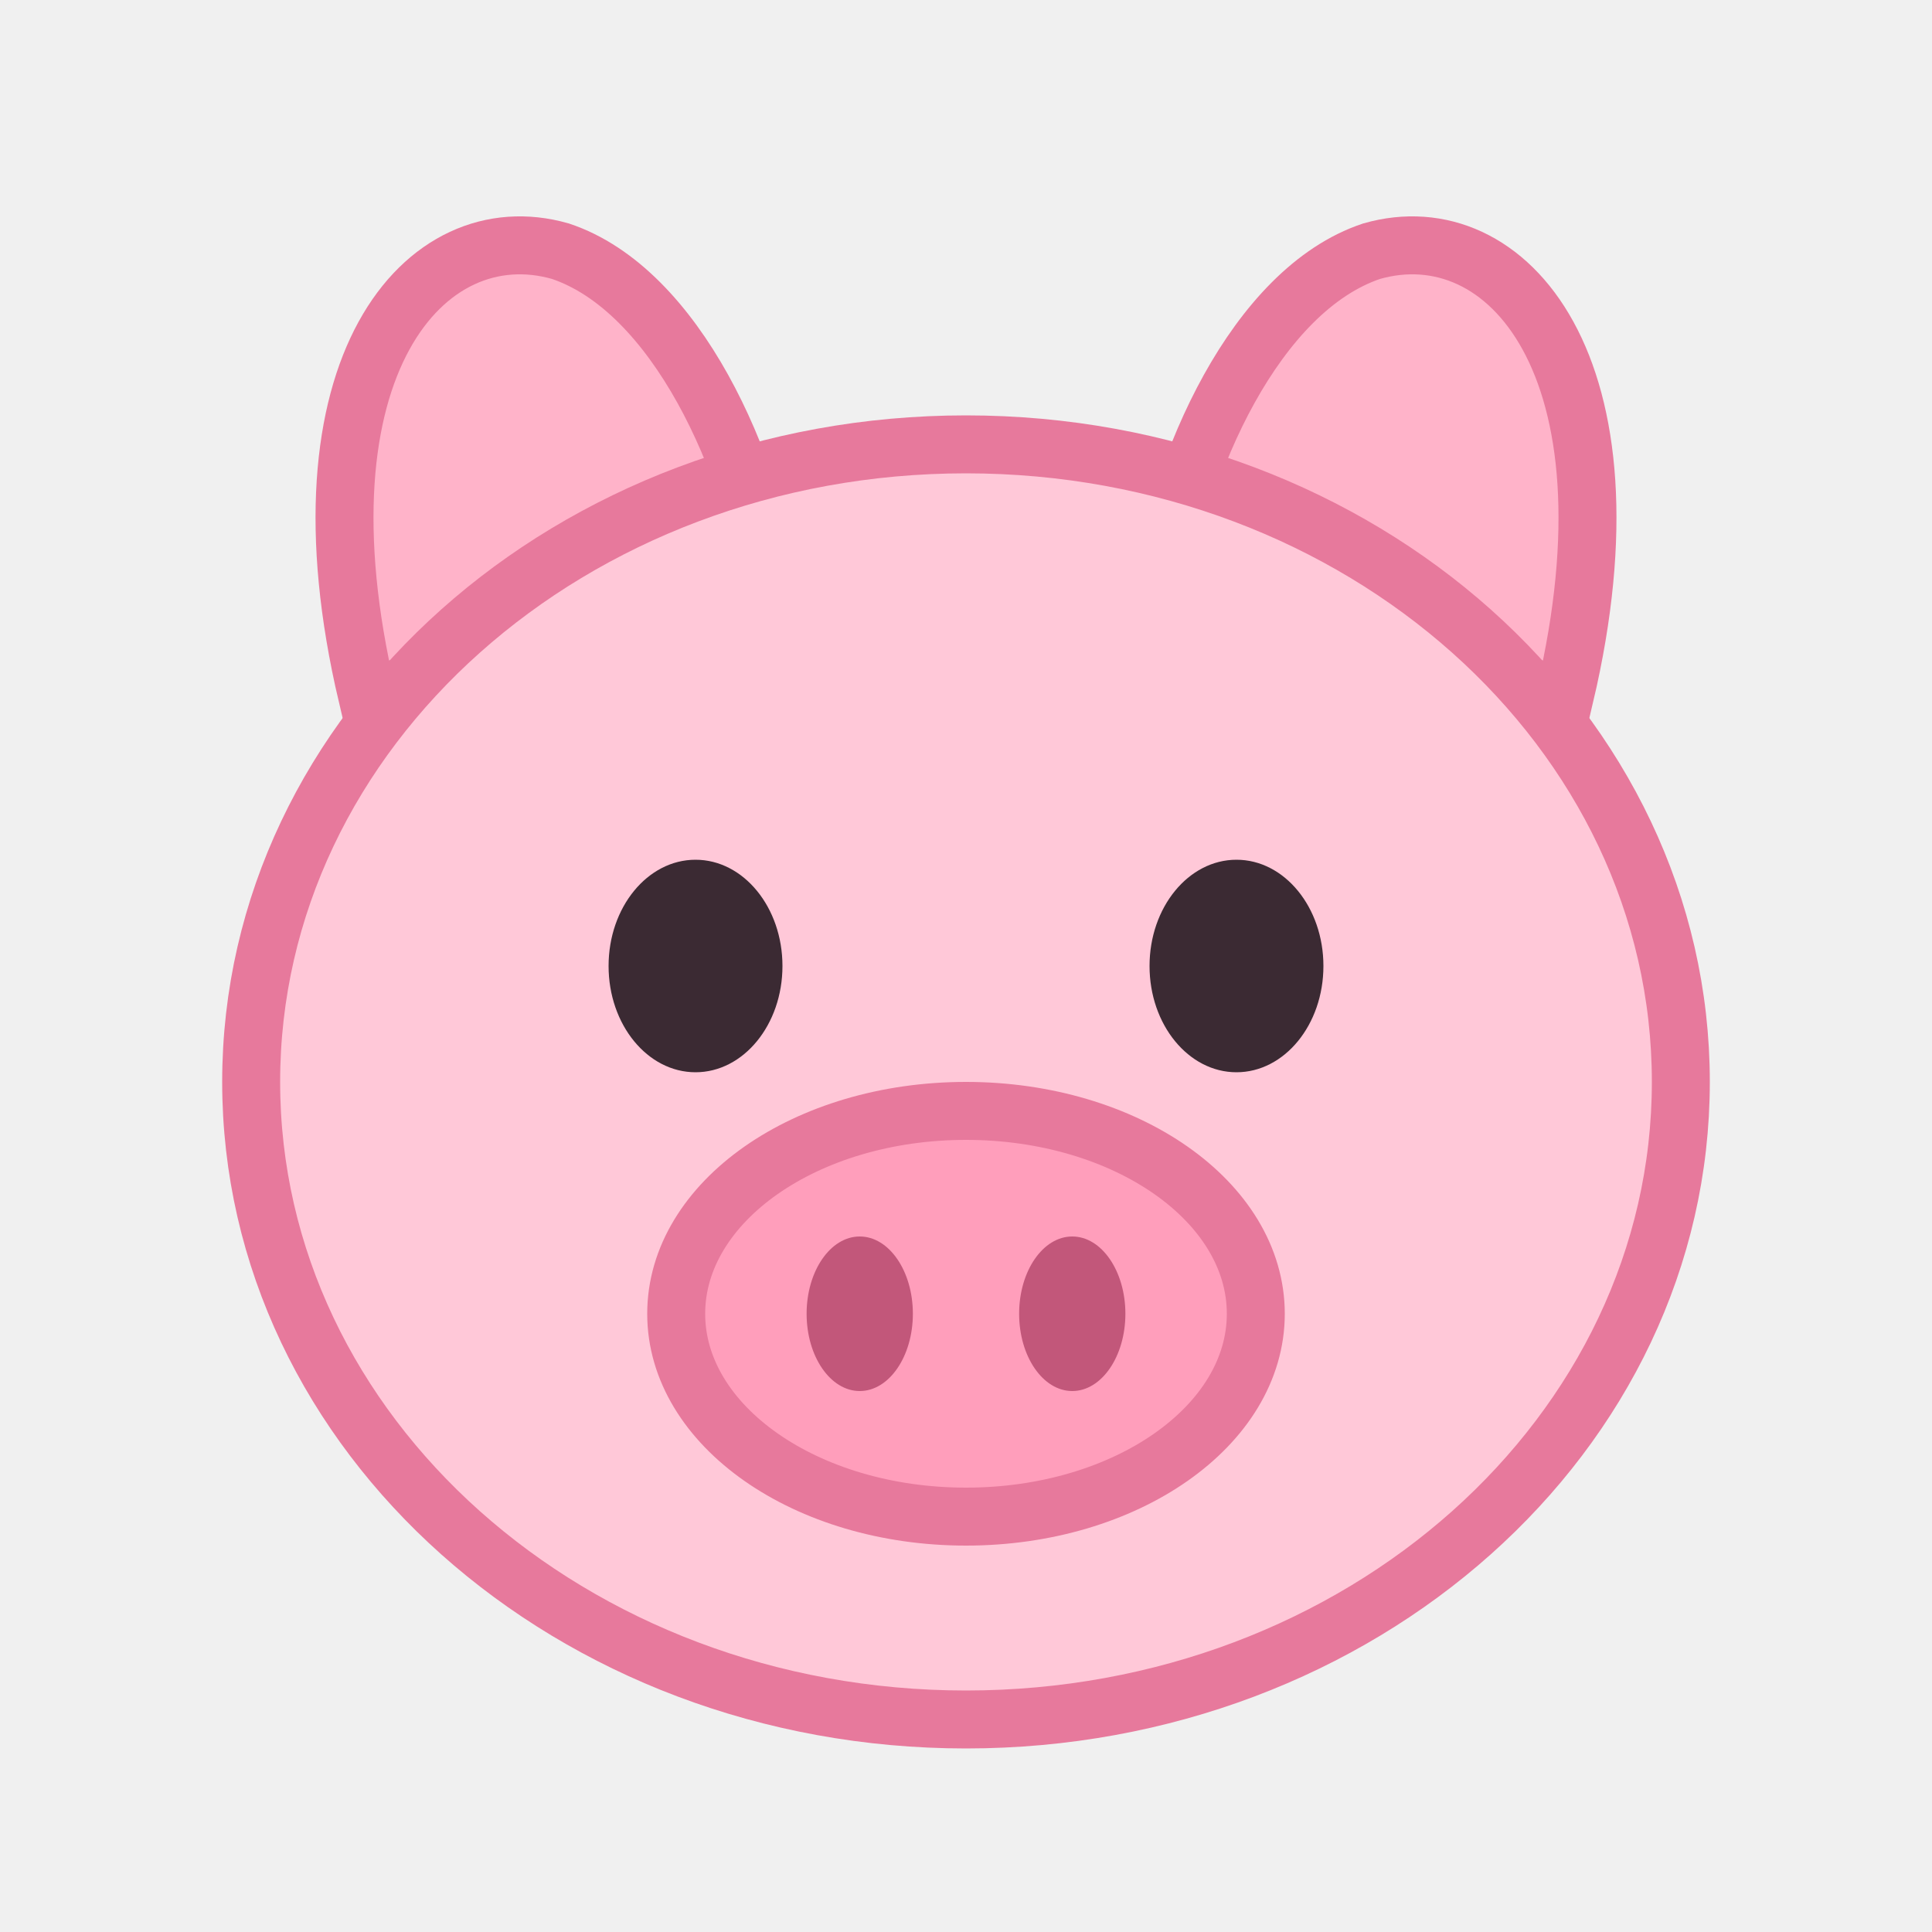
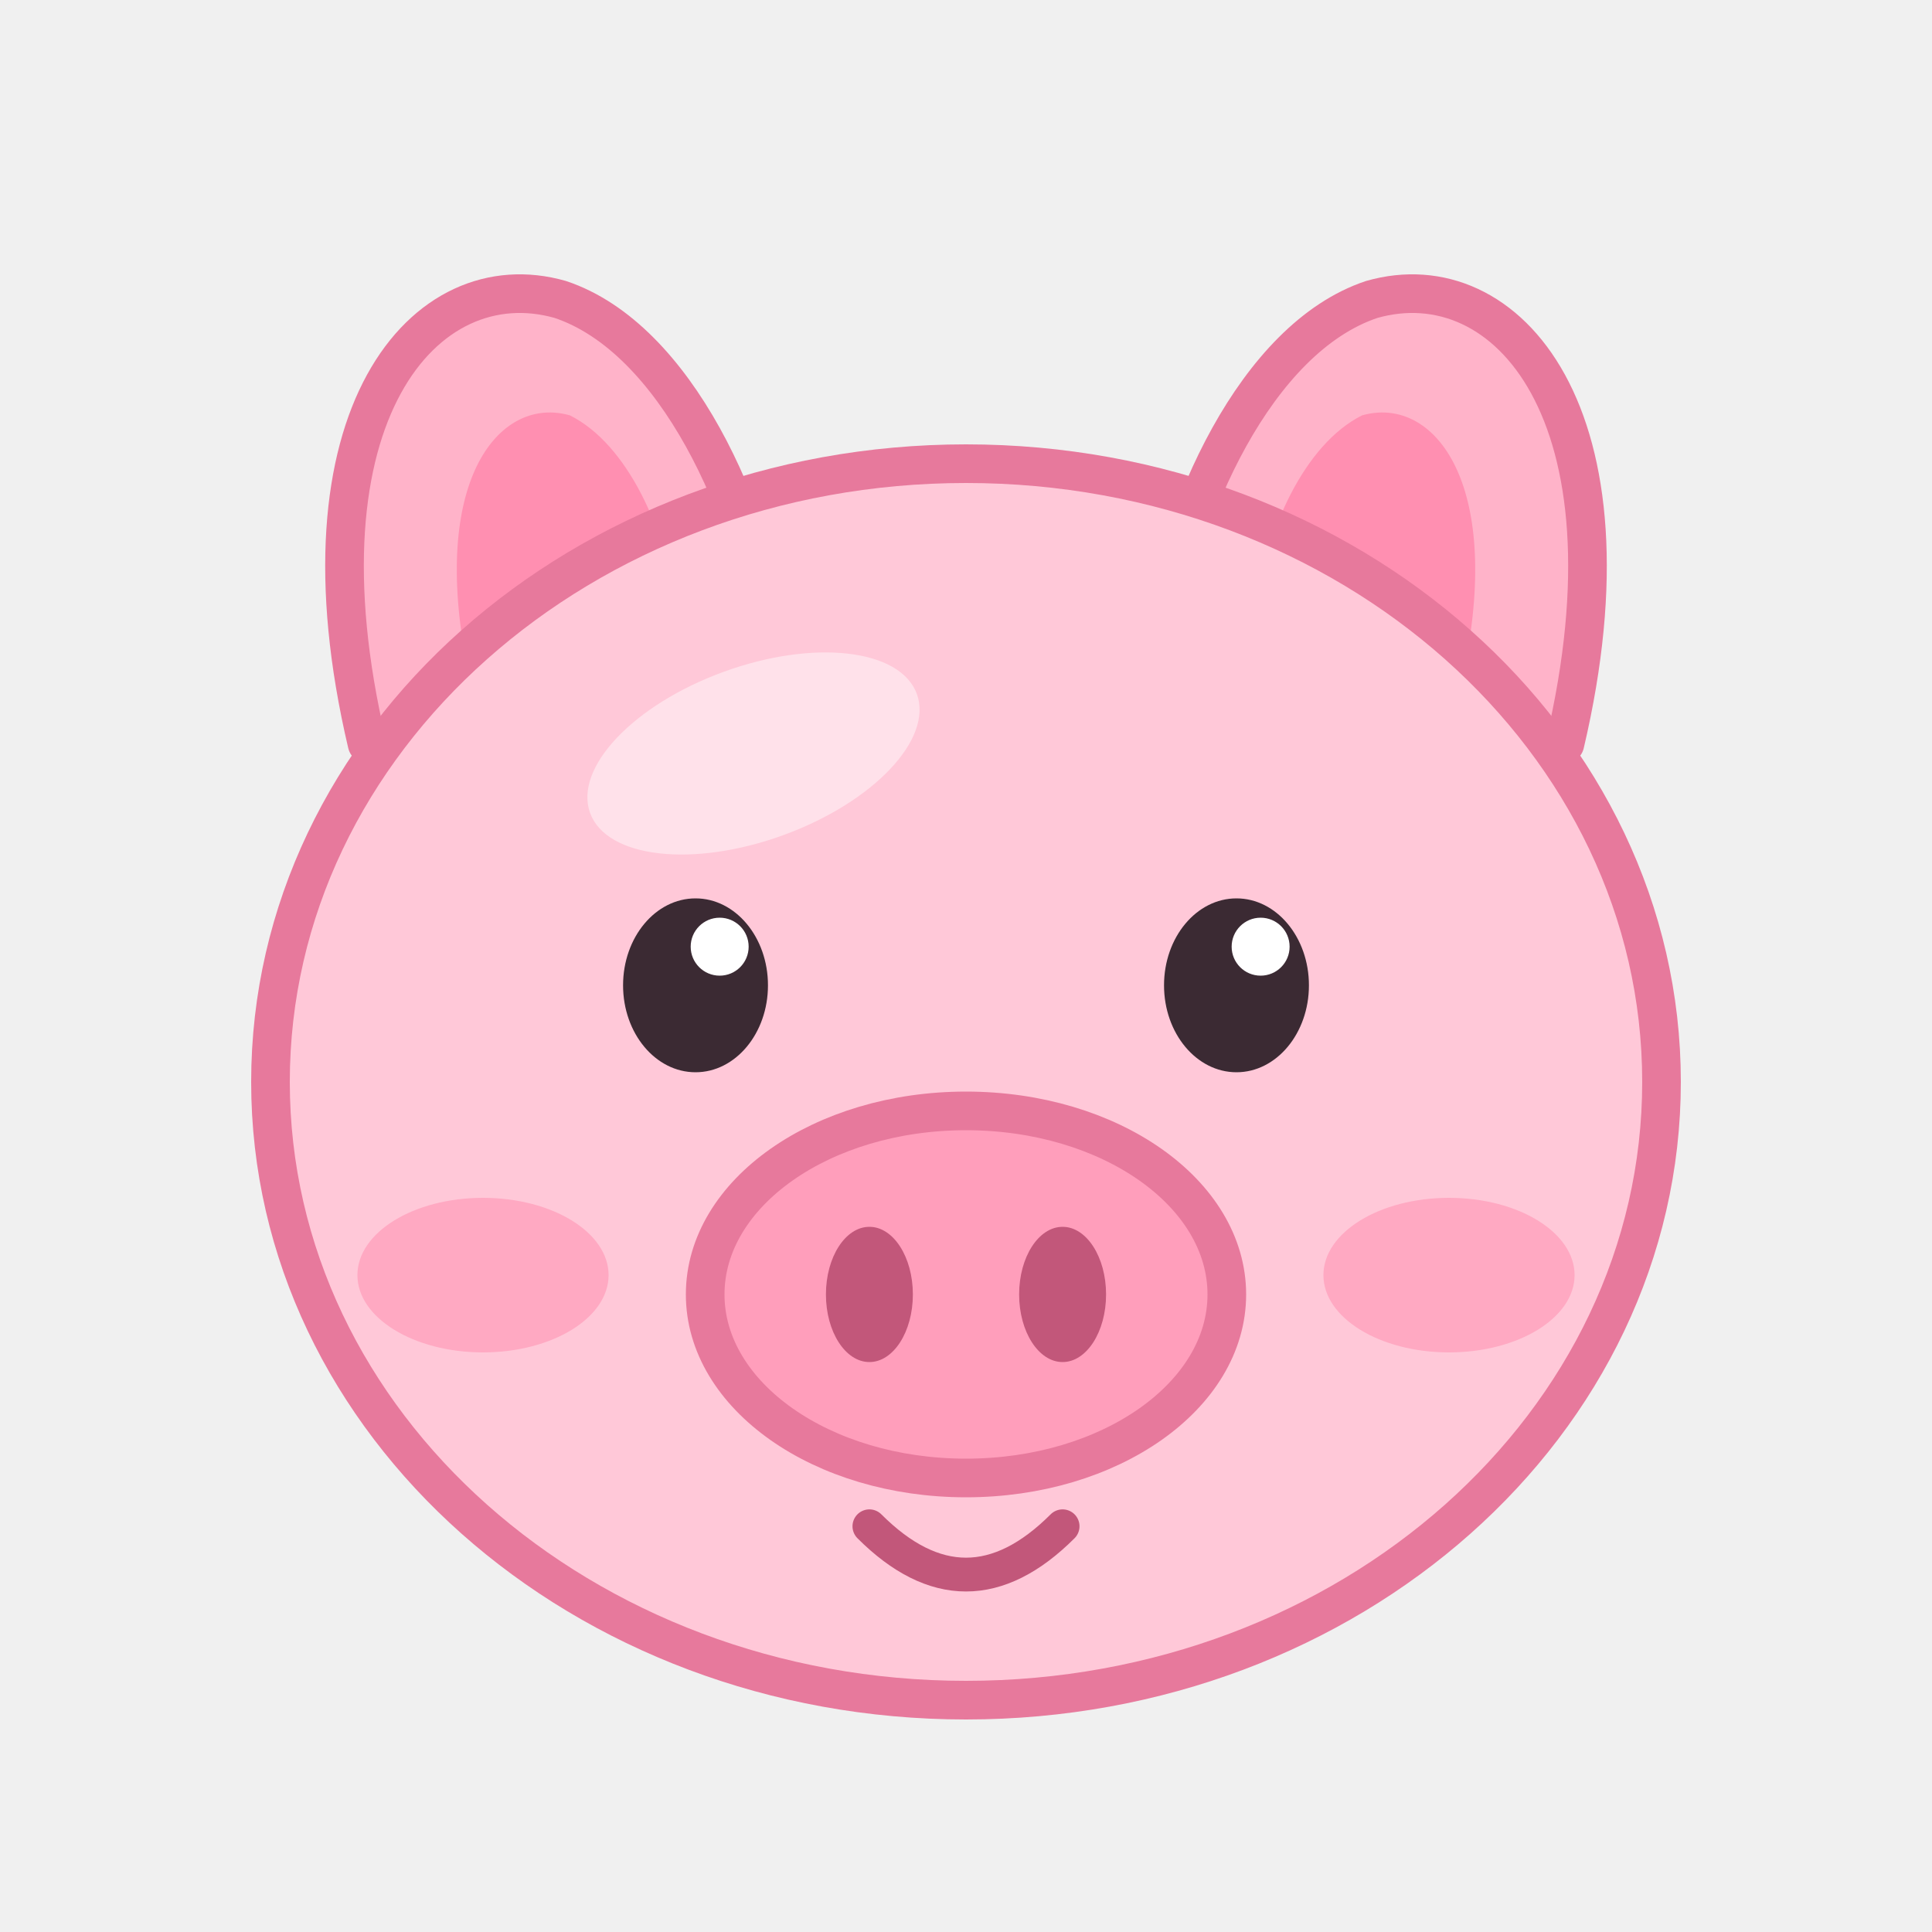
<svg xmlns="http://www.w3.org/2000/svg" viewBox="0 0 200 200">
-   <path d="M38 72 C30 38 44 22 58 26 C70 30 78 48 80 62 Z" fill="#FFB3C9" stroke="#E7799C" stroke-width="6" />
-   <path d="M162 72 C170 38 156 22 142 26 C130 30 122 48 120 62 Z" fill="#FFB3C9" stroke="#E7799C" stroke-width="6" />
-   <ellipse cx="100" cy="112" rx="74" ry="66" fill="#FFC8D8" stroke="#E7799C" stroke-width="6" />
-   <ellipse cx="72" cy="100" rx="9" ry="11" fill="#3B2A33" />
-   <ellipse cx="128" cy="100" rx="9" ry="11" fill="#3B2A33" />
-   <ellipse cx="100" cy="136" rx="30" ry="21" fill="#FF9EBB" stroke="#E7799C" stroke-width="6" />
-   <ellipse cx="89" cy="136" rx="5.5" ry="8" fill="#C2577A" />
-   <ellipse cx="111" cy="136" rx="5.5" ry="8" fill="#C2577A" />
+   <g transform="translate(0 5)">
+     <path d="M38 72 C30 38 44 22 58 26 C70 30 78 48 80 62 Z" fill="#FFB3C9" stroke="#E7799C" stroke-width="4" stroke-linejoin="round" />
+     <path d="M48 62 C45 44 52 36 59 38 C65 41 69 50 70 58 Z" fill="#FF8FB1" />
+     <path d="M162 72 C170 38 156 22 142 26 C130 30 122 48 120 62 Z" fill="#FFB3C9" stroke="#E7799C" stroke-width="4" stroke-linejoin="round" />
+     <path d="M152 62 C155 44 148 36 141 38 C135 41 131 50 130 58 Z" fill="#FF8FB1" />
+   </g>
+   <ellipse cx="100" cy="112" rx="72" ry="64" fill="#FFC8D8" stroke="#E7799C" stroke-width="4" />
+   <ellipse cx="78" cy="78" rx="18" ry="9" fill="#FFFFFF" opacity="0.45" transform="rotate(-20 78 78)" />
+   <ellipse cx="50" cy="132" rx="13" ry="8" fill="#FF8FB1" opacity="0.55" />
+   <ellipse cx="150" cy="132" rx="13" ry="8" fill="#FF8FB1" opacity="0.55" />
+   <ellipse cx="72" cy="102" rx="7.5" ry="9" fill="#3B2A33" />
+   <ellipse cx="128" cy="102" rx="7.5" ry="9" fill="#3B2A33" />
+   <circle cx="74.5" cy="98" r="3" fill="#fff" />
+   <circle cx="130.5" cy="98" r="3" fill="#fff" />
+   <ellipse cx="100" cy="134" rx="27" ry="19" fill="#FF9EBB" stroke="#E7799C" stroke-width="4" />
+   <ellipse cx="90" cy="134" rx="4.5" ry="7" fill="#C2577A" />
+   <ellipse cx="110" cy="134" rx="4.5" ry="7" fill="#C2577A" />
+   <path d="M90 158 Q100 168 110 158" stroke="#C2577A" stroke-width="3.5" fill="none" stroke-linecap="round" />
</svg>
